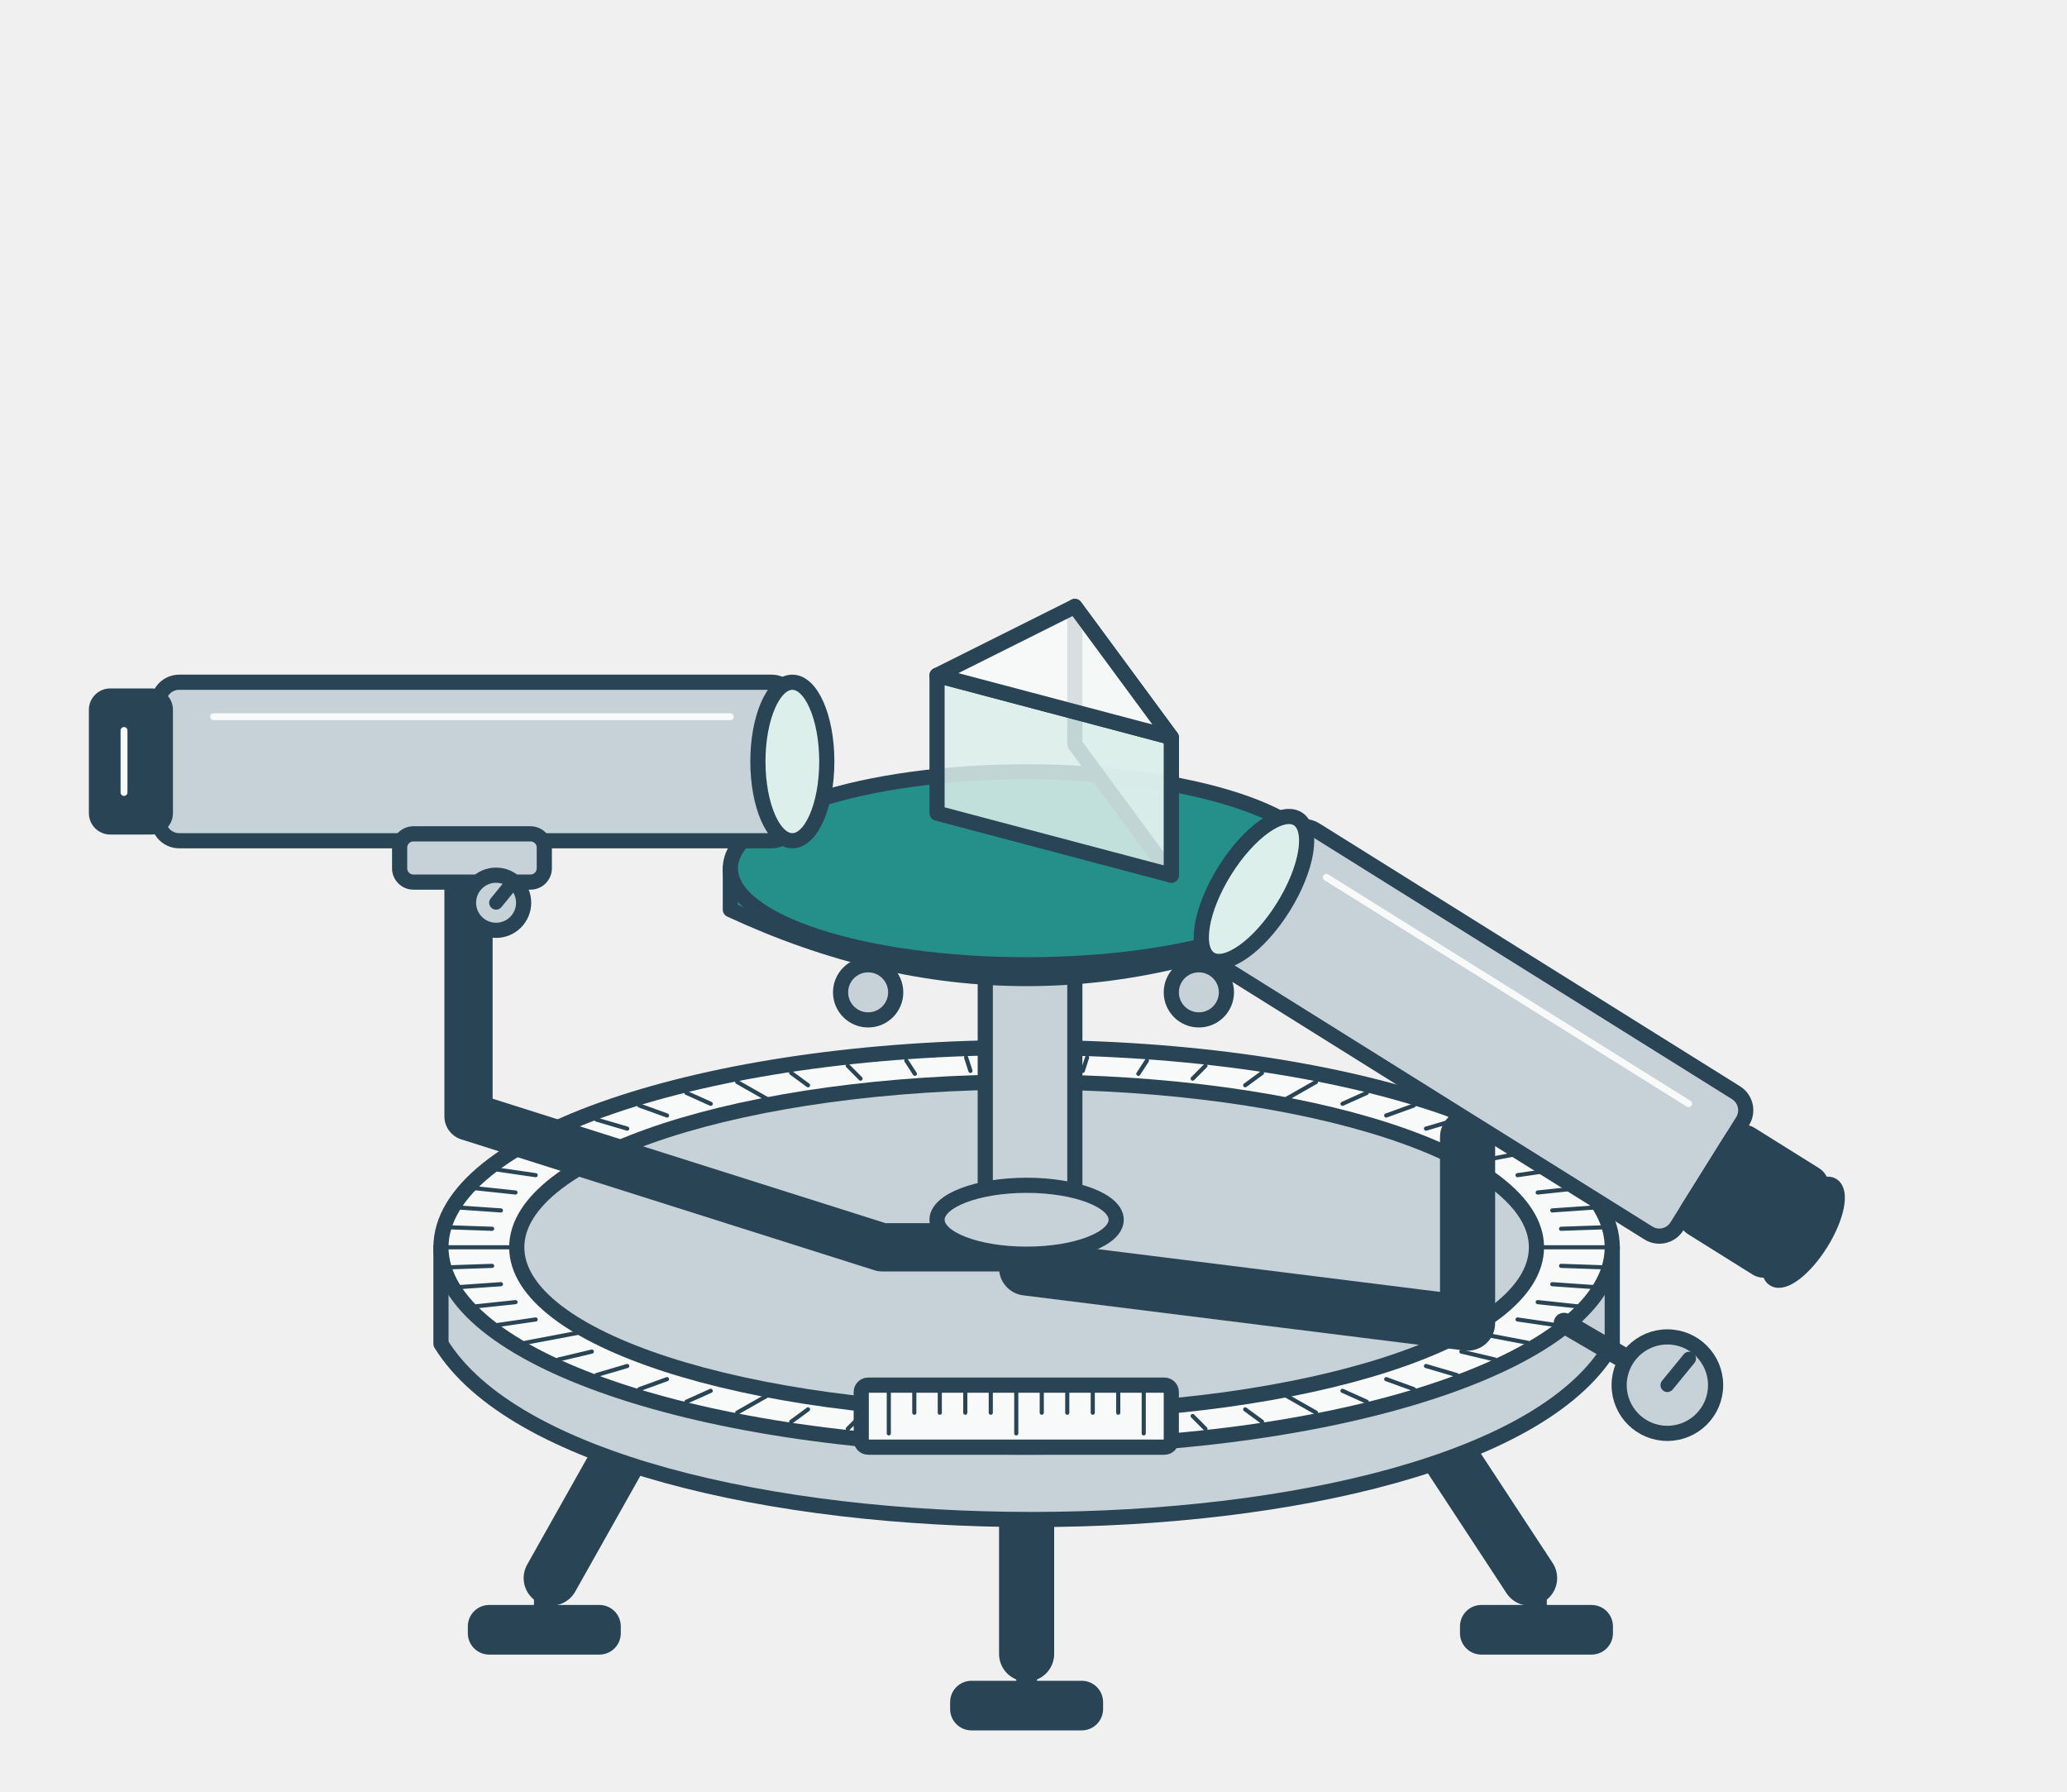
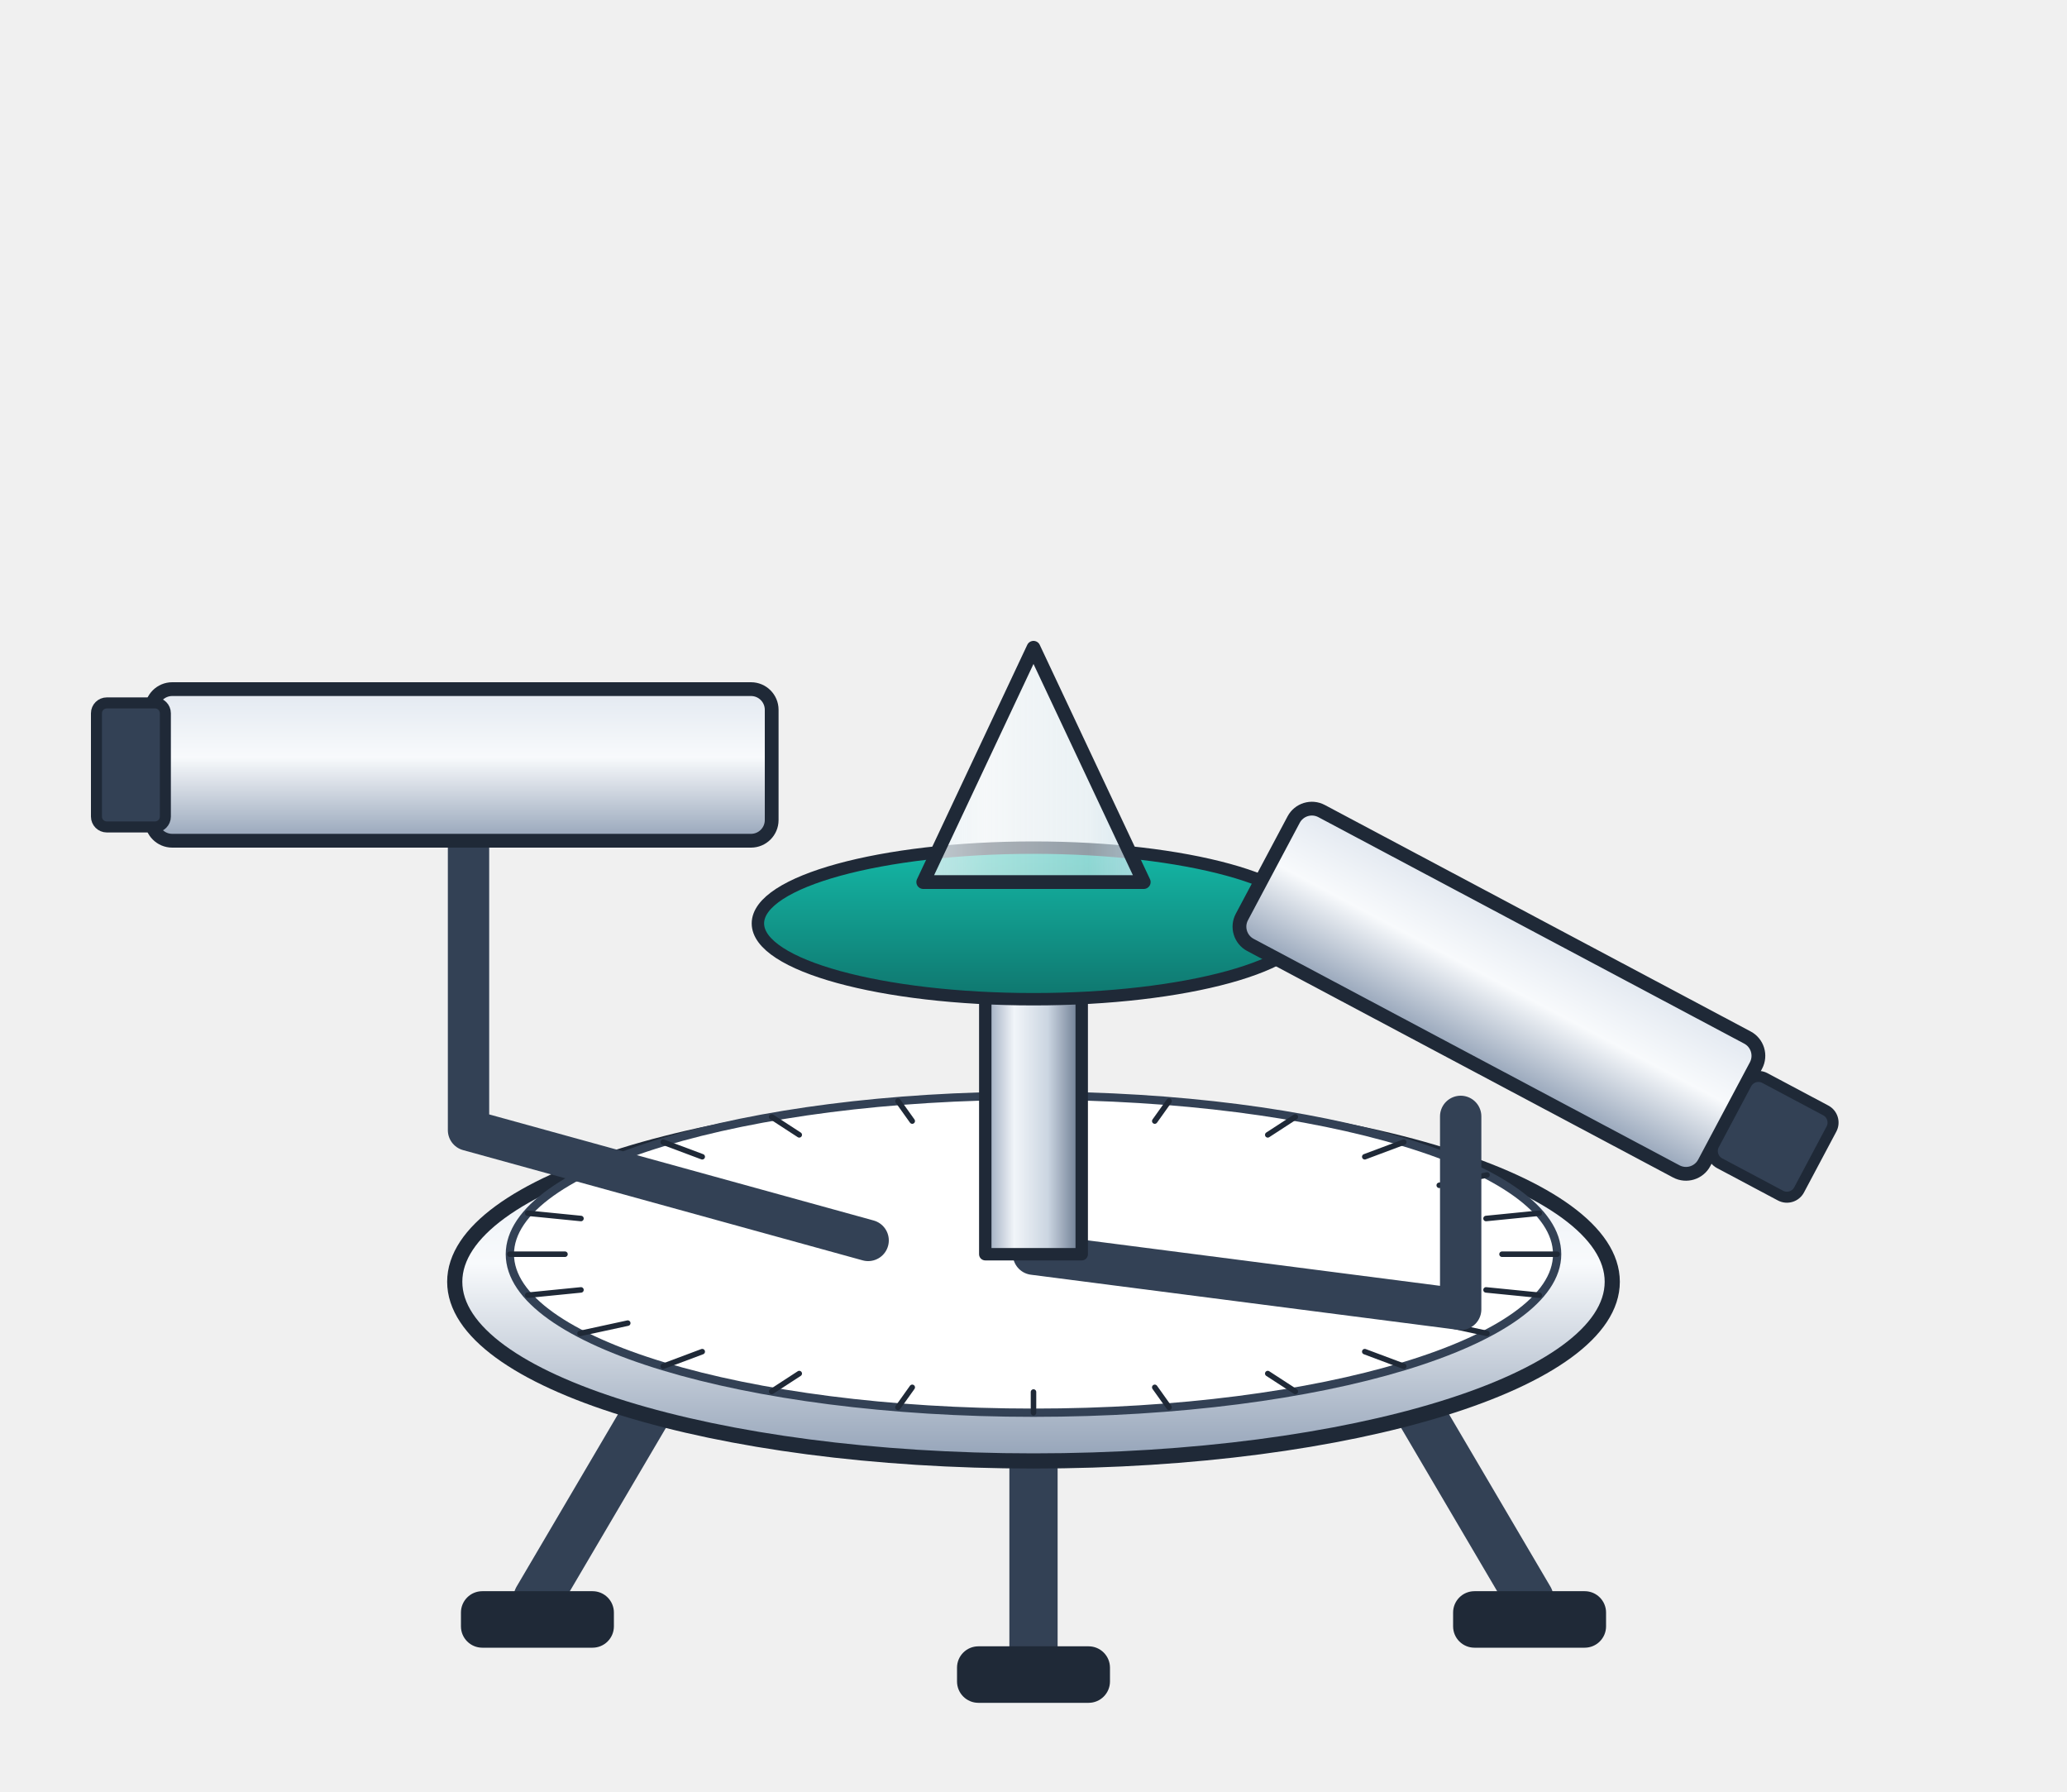
<svg xmlns="http://www.w3.org/2000/svg" width="300" height="260" viewBox="0 0 300 260">
-   <g stroke="#294454" stroke-width="2.2" stroke-linejoin="round" stroke-linecap="round">
-     <path d="M98 197 L80 229 M149 207 V240 M201 197 L222 229" fill="none" stroke-width="8" />
-     <line x1="79" y1="226" x2="79" y2="234" stroke-width="3" />
-     <rect x="69" y="234" width="20" height="5" fill="#294454" rx="2" />
-     <line x1="149" y1="237" x2="149" y2="245" stroke-width="3" />
-     <rect x="139" y="245" width="20" height="5" fill="#294454" rx="2" />
-     <line x1="223" y1="226" x2="223" y2="234" stroke-width="3" />
-     <rect x="213" y="234" width="20" height="5" fill="#294454" rx="2" />
-     <path d="M64 181 V195 C85 229 215 229 234 195 V181Z" fill="#c6d2d7" />
-     <ellipse cx="149" cy="181" rx="85" ry="29" fill="#f8faf9" />
-     <ellipse cx="149" cy="181" rx="74" ry="24" fill="#c6d2d7" />
-     <line x1="223" y1="181" x2="233" y2="181" stroke-width="0.6" />
-     <line x1="226.573" y1="183.691" x2="232.54" y2="183.895" stroke-width="0.6" />
-     <line x1="225.296" y1="186.352" x2="231.164" y2="186.759" stroke-width="0.6" />
-     <line x1="223.182" y1="188.954" x2="228.889" y2="189.56" stroke-width="0.6" />
-     <line x1="220.257" y1="191.469" x2="225.738" y2="192.267" stroke-width="0.6" />
-     <line x1="213.086" y1="193.21" x2="221.746" y2="194.85" stroke-width="0.6" />
-     <line x1="212.103" y1="196.13" x2="216.957" y2="197.282" stroke-width="0.6" />
-     <line x1="206.965" y1="198.223" x2="211.424" y2="199.535" stroke-width="0.6" />
-     <line x1="201.192" y1="200.129" x2="205.207" y2="201.585" stroke-width="0.6" />
-     <line x1="194.847" y1="201.824" x2="198.374" y2="203.41" stroke-width="0.6" />
-     <line x1="186" y1="202.148" x2="191" y2="204.989" stroke-width="0.6" />
-     <line x1="180.725" y1="204.515" x2="183.166" y2="206.305" stroke-width="0.6" />
-     <line x1="173.103" y1="205.48" x2="174.957" y2="207.344" stroke-width="0.6" />
-     <line x1="165.217" y1="206.178" x2="166.465" y2="208.095" stroke-width="0.6" />
-     <line x1="157.153" y1="206.599" x2="157.78" y2="208.548" stroke-width="0.6" />
-     <line x1="149" y1="205.42" x2="149" y2="208.7" stroke-width="0.6" />
-     <line x1="140.847" y1="206.599" x2="140.22" y2="208.548" stroke-width="0.6" />
-     <line x1="132.783" y1="206.178" x2="131.535" y2="208.095" stroke-width="0.6" />
-     <line x1="124.897" y1="205.48" x2="123.043" y2="207.344" stroke-width="0.6" />
-     <line x1="117.275" y1="204.515" x2="114.834" y2="206.305" stroke-width="0.6" />
-     <line x1="112" y1="202.148" x2="107" y2="204.989" stroke-width="0.6" />
-     <line x1="103.153" y1="201.824" x2="99.626" y2="203.41" stroke-width="0.6" />
-     <line x1="96.808" y1="200.129" x2="92.793" y2="201.585" stroke-width="0.6" />
-     <line x1="91.035" y1="198.223" x2="86.576" y2="199.535" stroke-width="0.6" />
-     <line x1="85.897" y1="196.13" x2="81.043" y2="197.282" stroke-width="0.6" />
-     <line x1="84.914" y1="193.21" x2="76.254" y2="194.85" stroke-width="0.6" />
-     <line x1="77.743" y1="191.469" x2="72.262" y2="192.267" stroke-width="0.6" />
-     <line x1="74.818" y1="188.954" x2="69.111" y2="189.56" stroke-width="0.6" />
-     <line x1="72.704" y1="186.352" x2="66.836" y2="186.759" stroke-width="0.6" />
-     <line x1="71.427" y1="183.691" x2="65.46" y2="183.895" stroke-width="0.6" />
-     <line x1="75" y1="181" x2="65" y2="181" stroke-width="0.6" />
-     <line x1="71.427" y1="178.309" x2="65.46" y2="178.105" stroke-width="0.6" />
-     <line x1="72.704" y1="175.648" x2="66.836" y2="175.241" stroke-width="0.6" />
-     <line x1="74.818" y1="173.046" x2="69.111" y2="172.44" stroke-width="0.6" />
-     <line x1="77.743" y1="170.531" x2="72.262" y2="169.733" stroke-width="0.6" />
-     <line x1="84.914" y1="168.79" x2="76.254" y2="167.15" stroke-width="0.6" />
-     <line x1="85.897" y1="165.87" x2="81.043" y2="164.718" stroke-width="0.6" />
-     <line x1="91.035" y1="163.777" x2="86.576" y2="162.465" stroke-width="0.6" />
-     <line x1="96.808" y1="161.871" x2="92.793" y2="160.415" stroke-width="0.6" />
-     <line x1="103.153" y1="160.176" x2="99.626" y2="158.59" stroke-width="0.6" />
-     <line x1="112" y1="159.852" x2="107" y2="157.011" stroke-width="0.6" />
-     <line x1="117.275" y1="157.485" x2="114.834" y2="155.695" stroke-width="0.6" />
-     <line x1="124.897" y1="156.52" x2="123.043" y2="154.656" stroke-width="0.6" />
-     <line x1="132.783" y1="155.822" x2="131.535" y2="153.905" stroke-width="0.6" />
-     <line x1="140.847" y1="155.401" x2="140.22" y2="153.452" stroke-width="0.6" />
-     <line x1="149" y1="156.58" x2="149" y2="153.3" stroke-width="0.6" />
-     <line x1="157.153" y1="155.401" x2="157.78" y2="153.452" stroke-width="0.6" />
-     <line x1="165.217" y1="155.822" x2="166.465" y2="153.905" stroke-width="0.6" />
-     <line x1="173.103" y1="156.52" x2="174.957" y2="154.656" stroke-width="0.6" />
-     <line x1="180.725" y1="157.485" x2="183.166" y2="155.695" stroke-width="0.6" />
-     <line x1="186" y1="159.852" x2="191" y2="157.011" stroke-width="0.6" />
-     <line x1="194.847" y1="160.176" x2="198.374" y2="158.59" stroke-width="0.6" />
-     <line x1="201.192" y1="161.871" x2="205.207" y2="160.415" stroke-width="0.6" />
-     <line x1="206.965" y1="163.777" x2="211.424" y2="162.465" stroke-width="0.6" />
-     <line x1="212.103" y1="165.87" x2="216.957" y2="164.718" stroke-width="0.6" />
-     <line x1="213.086" y1="168.79" x2="221.746" y2="167.15" stroke-width="0.6" />
-     <line x1="220.257" y1="170.531" x2="225.738" y2="169.733" stroke-width="0.6" />
-     <line x1="223.182" y1="173.046" x2="228.889" y2="172.44" stroke-width="0.6" />
-     <line x1="225.296" y1="175.648" x2="231.164" y2="175.241" stroke-width="0.6" />
-     <line x1="226.573" y1="178.309" x2="232.54" y2="178.105" stroke-width="0.6" />
-     <path d="M68 119 V162 L128 181 H145" fill="none" stroke-width="7" />
-     <path d="M149 184 L213 192 V165" fill="none" stroke-width="8" />
-     <rect x="143" y="137" width="13" height="43" fill="#c6d2d7" rx="2" />
-     <ellipse cx="149" cy="177" rx="13" ry="5" fill="#c6d2d7" />
-     <line x1="126" y1="132" x2="126" y2="143" stroke-width="3" />
-     <ellipse cx="126" cy="144" rx="4" ry="4" fill="#c6d2d7" />
-     <line x1="174" y1="132" x2="174" y2="143" stroke-width="3" />
-     <ellipse cx="174" cy="144" rx="4" ry="4" fill="#c6d2d7" />
-     <path d="M106 126 V132 Q149 152 192 132 V126Z" fill="#258f89" />
-     <ellipse cx="149" cy="126" rx="43" ry="14" fill="#258f89" />
-     <path d="M156 88 L170 107 V127 L156 108Z" fill="#dcefeb" fill-opacity="0.85" />
-     <path d="M136 98 L170 107 V127 L136 118Z" fill="#dcefeb" fill-opacity="0.85" />
-     <path d="M136 98 L156 88 L170 107Z" fill="#f8faf9" fill-opacity="0.85" />
-     <rect x="23" y="99" width="92" height="23" fill="#c6d2d7" rx="3" />
-     <line x1="31" y1="104" x2="106" y2="104" stroke="#f8faf9" stroke-width="1" />
-     <ellipse cx="115" cy="110.5" rx="5" ry="11.5" fill="#dcefeb" />
-     <rect x="14" y="101" width="10" height="19" fill="#294454" rx="2" />
-     <line x1="18" y1="106" x2="18" y2="115" stroke="#f8faf9" stroke-width="1" />
-     <rect x="58" y="121" width="21" height="7" fill="#c6d2d7" rx="2" />
-     <ellipse cx="72" cy="131" rx="4" ry="4" fill="#c6d2d7" />
-     <line x1="72" y1="131" x2="73.8" y2="128.8" stroke-width="2" />
-     <g transform="translate(182 129) rotate(32)">
-       <rect x="0" y="-12" width="78" height="24" rx="3" fill="#c6d2d7" />
-       <path d="M8 -7 H70" stroke="#f8faf9" stroke-width="1" />
-       <ellipse cx="0" cy="0" rx="5" ry="12" fill="#dcefeb" />
-       <rect x="78" y="-8" width="15" height="16" rx="2" fill="#294454" />
-       <ellipse cx="94" cy="0" rx="3" ry="8" fill="#294454" />
+   <defs>
+     <linearGradient id="g-chassis" x1="0" y1="0" x2="0" y2="1">
+       <stop offset="0%" stop-color="#FFFFFF" />
+       <stop offset="55%" stop-color="#F8FAFC" />
+       <stop offset="100%" stop-color="#E2E8F0" />
+     </linearGradient>
+     <linearGradient id="g-chassis-h" x1="0" y1="0" x2="1" y2="0">
+       <stop offset="0%" stop-color="#E2E8F0" />
+       <stop offset="22%" stop-color="#F8FAFC" />
+       <stop offset="80%" stop-color="#F1F5F9" />
+       <stop offset="100%" stop-color="#CBD5E1" />
+     </linearGradient>
+     <linearGradient id="g-bezel" x1="0" y1="0" x2="0" y2="1">
+       <stop offset="0%" stop-color="#475569" />
+       <stop offset="100%" stop-color="#1E293B" />
+     </linearGradient>
+     <linearGradient id="g-metal" x1="0" y1="0" x2="1" y2="0">
+       <stop offset="0%" stop-color="#94A3B8" />
+       <stop offset="30%" stop-color="#F1F5F9" />
+       <stop offset="65%" stop-color="#CBD5E1" />
+       <stop offset="100%" stop-color="#64748B" />
+     </linearGradient>
+     <linearGradient id="g-metal-v" x1="0" y1="0" x2="0" y2="1">
+       <stop offset="0%" stop-color="#E2E8F0" />
+       <stop offset="45%" stop-color="#F8FAFC" />
+       <stop offset="100%" stop-color="#94A3B8" />
+     </linearGradient>
+     <linearGradient id="g-teal" x1="0" y1="0" x2="0" y2="1">
+       <stop offset="0%" stop-color="#14B8A6" />
+       <stop offset="100%" stop-color="#0F766E" />
+     </linearGradient>
+     <linearGradient id="g-glass" x1="0" y1="0" x2="1" y2="0">
+       <stop offset="0%" stop-color="#E6F2F7" stop-opacity="0.82" />
+       <stop offset="28%" stop-color="#F8FCFE" stop-opacity="0.65" />
+       <stop offset="75%" stop-color="#E6F2F7" stop-opacity="0.58" />
+       <stop offset="100%" stop-color="#CBE4EE" stop-opacity="0.80" />
+     </linearGradient>
+     <linearGradient id="g-liquid" x1="0" y1="0" x2="0" y2="1">
+       <stop offset="0%" stop-color="#99F6E4" stop-opacity="0.55" />
+       <stop offset="100%" stop-color="#14B8A6" stop-opacity="0.38" />
+     </linearGradient>
+     <linearGradient id="g-screen" x1="0" y1="0" x2="0" y2="1">
+       <stop offset="0%" stop-color="#0F172A" />
+       <stop offset="100%" stop-color="#1E293B" />
+     </linearGradient>
+     <linearGradient id="g-brass" x1="0" y1="0" x2="1" y2="0">
+       <stop offset="0%" stop-color="#B45309" />
+       <stop offset="35%" stop-color="#FDE68A" />
+       <stop offset="75%" stop-color="#F59E0B" />
+       <stop offset="100%" stop-color="#92400E" />
+     </linearGradient>
+     <linearGradient id="g-copper" x1="0" y1="0" x2="1" y2="0">
+       <stop offset="0%" stop-color="#9A3412" />
+       <stop offset="35%" stop-color="#FDBA74" />
+       <stop offset="70%" stop-color="#EA580C" />
+       <stop offset="100%" stop-color="#7C2D12" />
+     </linearGradient>
+     <linearGradient id="g-rubber" x1="0" y1="0" x2="1" y2="1">
+       <stop offset="0%" stop-color="#14B8A6" />
+       <stop offset="100%" stop-color="#115E59" />
+     </linearGradient>
+   </defs>
+   <g stroke="#1F2937" stroke-width="2.2" stroke-linecap="round" stroke-linejoin="round" fill="none">
+     <path d="M98 198 L78 232 M150 208 V240 M202 198 L222 232" stroke="#334155" stroke-width="7" />
+     <rect x="68" y="232" width="20" height="6" rx="2" fill="#1F2937" />
+     <rect x="140" y="240" width="20" height="6" rx="2" fill="#1F2937" />
+     <rect x="212" y="232" width="20" height="6" rx="2" fill="#1F2937" />
+     <ellipse cx="150" cy="186" rx="84" ry="26" fill="url(#g-metal-v)" stroke="#1F2937" stroke-width="2.2" />
+     <ellipse cx="150" cy="182" rx="76" ry="23" fill="#FFFFFF" stroke="#334155" stroke-width="1.2" />
+     <line x1="218" y1="182" x2="226" y2="182" stroke="#1F2937" stroke-width="0.8" />
+     <line x1="215.68" y1="187.18" x2="223.41" y2="187.95" stroke="#1F2937" stroke-width="0.8" />
+     <line x1="208.89" y1="192" x2="215.82" y2="193.5" stroke="#1F2937" stroke-width="0.8" />
+     <line x1="198.08" y1="196.14" x2="203.74" y2="198.26" stroke="#1F2937" stroke-width="0.8" />
+     <line x1="184" y1="199.32" x2="188" y2="201.92" stroke="#1F2937" stroke-width="0.8" />
+     <line x1="167.6" y1="201.32" x2="169.67" y2="204.22" stroke="#1F2937" stroke-width="0.8" />
+     <line x1="150" y1="202" x2="150" y2="205" stroke="#1F2937" stroke-width="0.8" />
+     <line x1="132.4" y1="201.32" x2="130.33" y2="204.22" stroke="#1F2937" stroke-width="0.8" />
+     <line x1="116" y1="199.32" x2="112" y2="201.92" stroke="#1F2937" stroke-width="0.8" />
+     <line x1="101.92" y1="196.14" x2="96.26" y2="198.26" stroke="#1F2937" stroke-width="0.8" />
+     <line x1="91.11" y1="192" x2="84.18" y2="193.5" stroke="#1F2937" stroke-width="0.8" />
+     <line x1="84.32" y1="187.18" x2="76.59" y2="187.95" stroke="#1F2937" stroke-width="0.8" />
+     <line x1="82" y1="182" x2="74" y2="182" stroke="#1F2937" stroke-width="0.8" />
+     <line x1="84.32" y1="176.82" x2="76.59" y2="176.05" stroke="#1F2937" stroke-width="0.8" />
+     <line x1="91.11" y1="172" x2="84.18" y2="170.5" stroke="#1F2937" stroke-width="0.8" />
+     <line x1="101.92" y1="167.86" x2="96.26" y2="165.74" stroke="#1F2937" stroke-width="0.8" />
+     <line x1="116" y1="164.68" x2="112" y2="162.08" stroke="#1F2937" stroke-width="0.8" />
+     <line x1="132.4" y1="162.68" x2="130.33" y2="159.78" stroke="#1F2937" stroke-width="0.8" />
+     <line x1="150" y1="162" x2="150" y2="159" stroke="#1F2937" stroke-width="0.8" />
+     <line x1="167.6" y1="162.68" x2="169.67" y2="159.78" stroke="#1F2937" stroke-width="0.8" />
+     <line x1="184" y1="164.68" x2="188" y2="162.08" stroke="#1F2937" stroke-width="0.8" />
+     <line x1="198.08" y1="167.86" x2="203.74" y2="165.74" stroke="#1F2937" stroke-width="0.8" />
+     <line x1="208.89" y1="172" x2="215.82" y2="170.5" stroke="#1F2937" stroke-width="0.8" />
+     <line x1="215.68" y1="176.82" x2="223.41" y2="176.05" stroke="#1F2937" stroke-width="0.8" />
+     <path d="M68 118 V164 L126 180" fill="none" stroke="#334155" stroke-width="6" />
+     <path d="M150 182 L212 190 V162" fill="none" stroke="#334155" stroke-width="6" />
+     <rect x="143" y="138" width="14" height="44" fill="url(#g-metal)" stroke="#1F2937" stroke-width="1.8" />
+     <ellipse cx="150" cy="134" rx="40" ry="11" fill="url(#g-teal)" stroke="#1F2937" stroke-width="1.8" />
+     <polygon points="134,128 166,128 150,94" fill="url(#g-glass)" stroke="#1F2937" stroke-width="2.0" />
+     <rect x="22" y="100" width="90" height="22" rx="3" fill="url(#g-metal-v)" stroke="#1F2937" stroke-width="2.0" />
+     <rect x="14" y="102" width="10" height="18" rx="1.5" fill="#334155" stroke="#1F2937" stroke-width="1.6" />
+     <g transform="translate(184 126) rotate(28)">
+       <rect x="0" y="-11" width="76" height="22" rx="3" fill="url(#g-metal-v)" stroke="#1F2937" stroke-width="2.0" />
+       <rect x="76" y="-7" width="14" height="14" rx="2" fill="#334155" stroke="#1F2937" stroke-width="1.6" />
    </g>
-     <path d="M227 192 L239 199" fill="none" stroke-width="3" />
-     <ellipse cx="242" cy="201" rx="7" ry="7" fill="#c6d2d7" />
-     <line x1="242" y1="201" x2="245.15" y2="197.15" stroke-width="2" />
-     <rect x="125" y="201" width="45" height="9" fill="#f8faf9" rx="1" />
-     <line x1="129" y1="202" x2="129" y2="208" stroke-width="0.6" />
-     <line x1="132.7" y1="202" x2="132.7" y2="205" stroke-width="0.6" />
-     <line x1="136.4" y1="202" x2="136.4" y2="205" stroke-width="0.6" />
-     <line x1="140.1" y1="202" x2="140.1" y2="205" stroke-width="0.6" />
-     <line x1="143.8" y1="202" x2="143.8" y2="205" stroke-width="0.6" />
-     <line x1="147.5" y1="202" x2="147.5" y2="208" stroke-width="0.6" />
-     <line x1="151.2" y1="202" x2="151.2" y2="205" stroke-width="0.6" />
-     <line x1="154.9" y1="202" x2="154.9" y2="205" stroke-width="0.6" />
-     <line x1="158.6" y1="202" x2="158.6" y2="205" stroke-width="0.6" />
-     <line x1="162.3" y1="202" x2="162.3" y2="205" stroke-width="0.6" />
-     <line x1="166" y1="202" x2="166" y2="208" stroke-width="0.6" />
  </g>
</svg>
